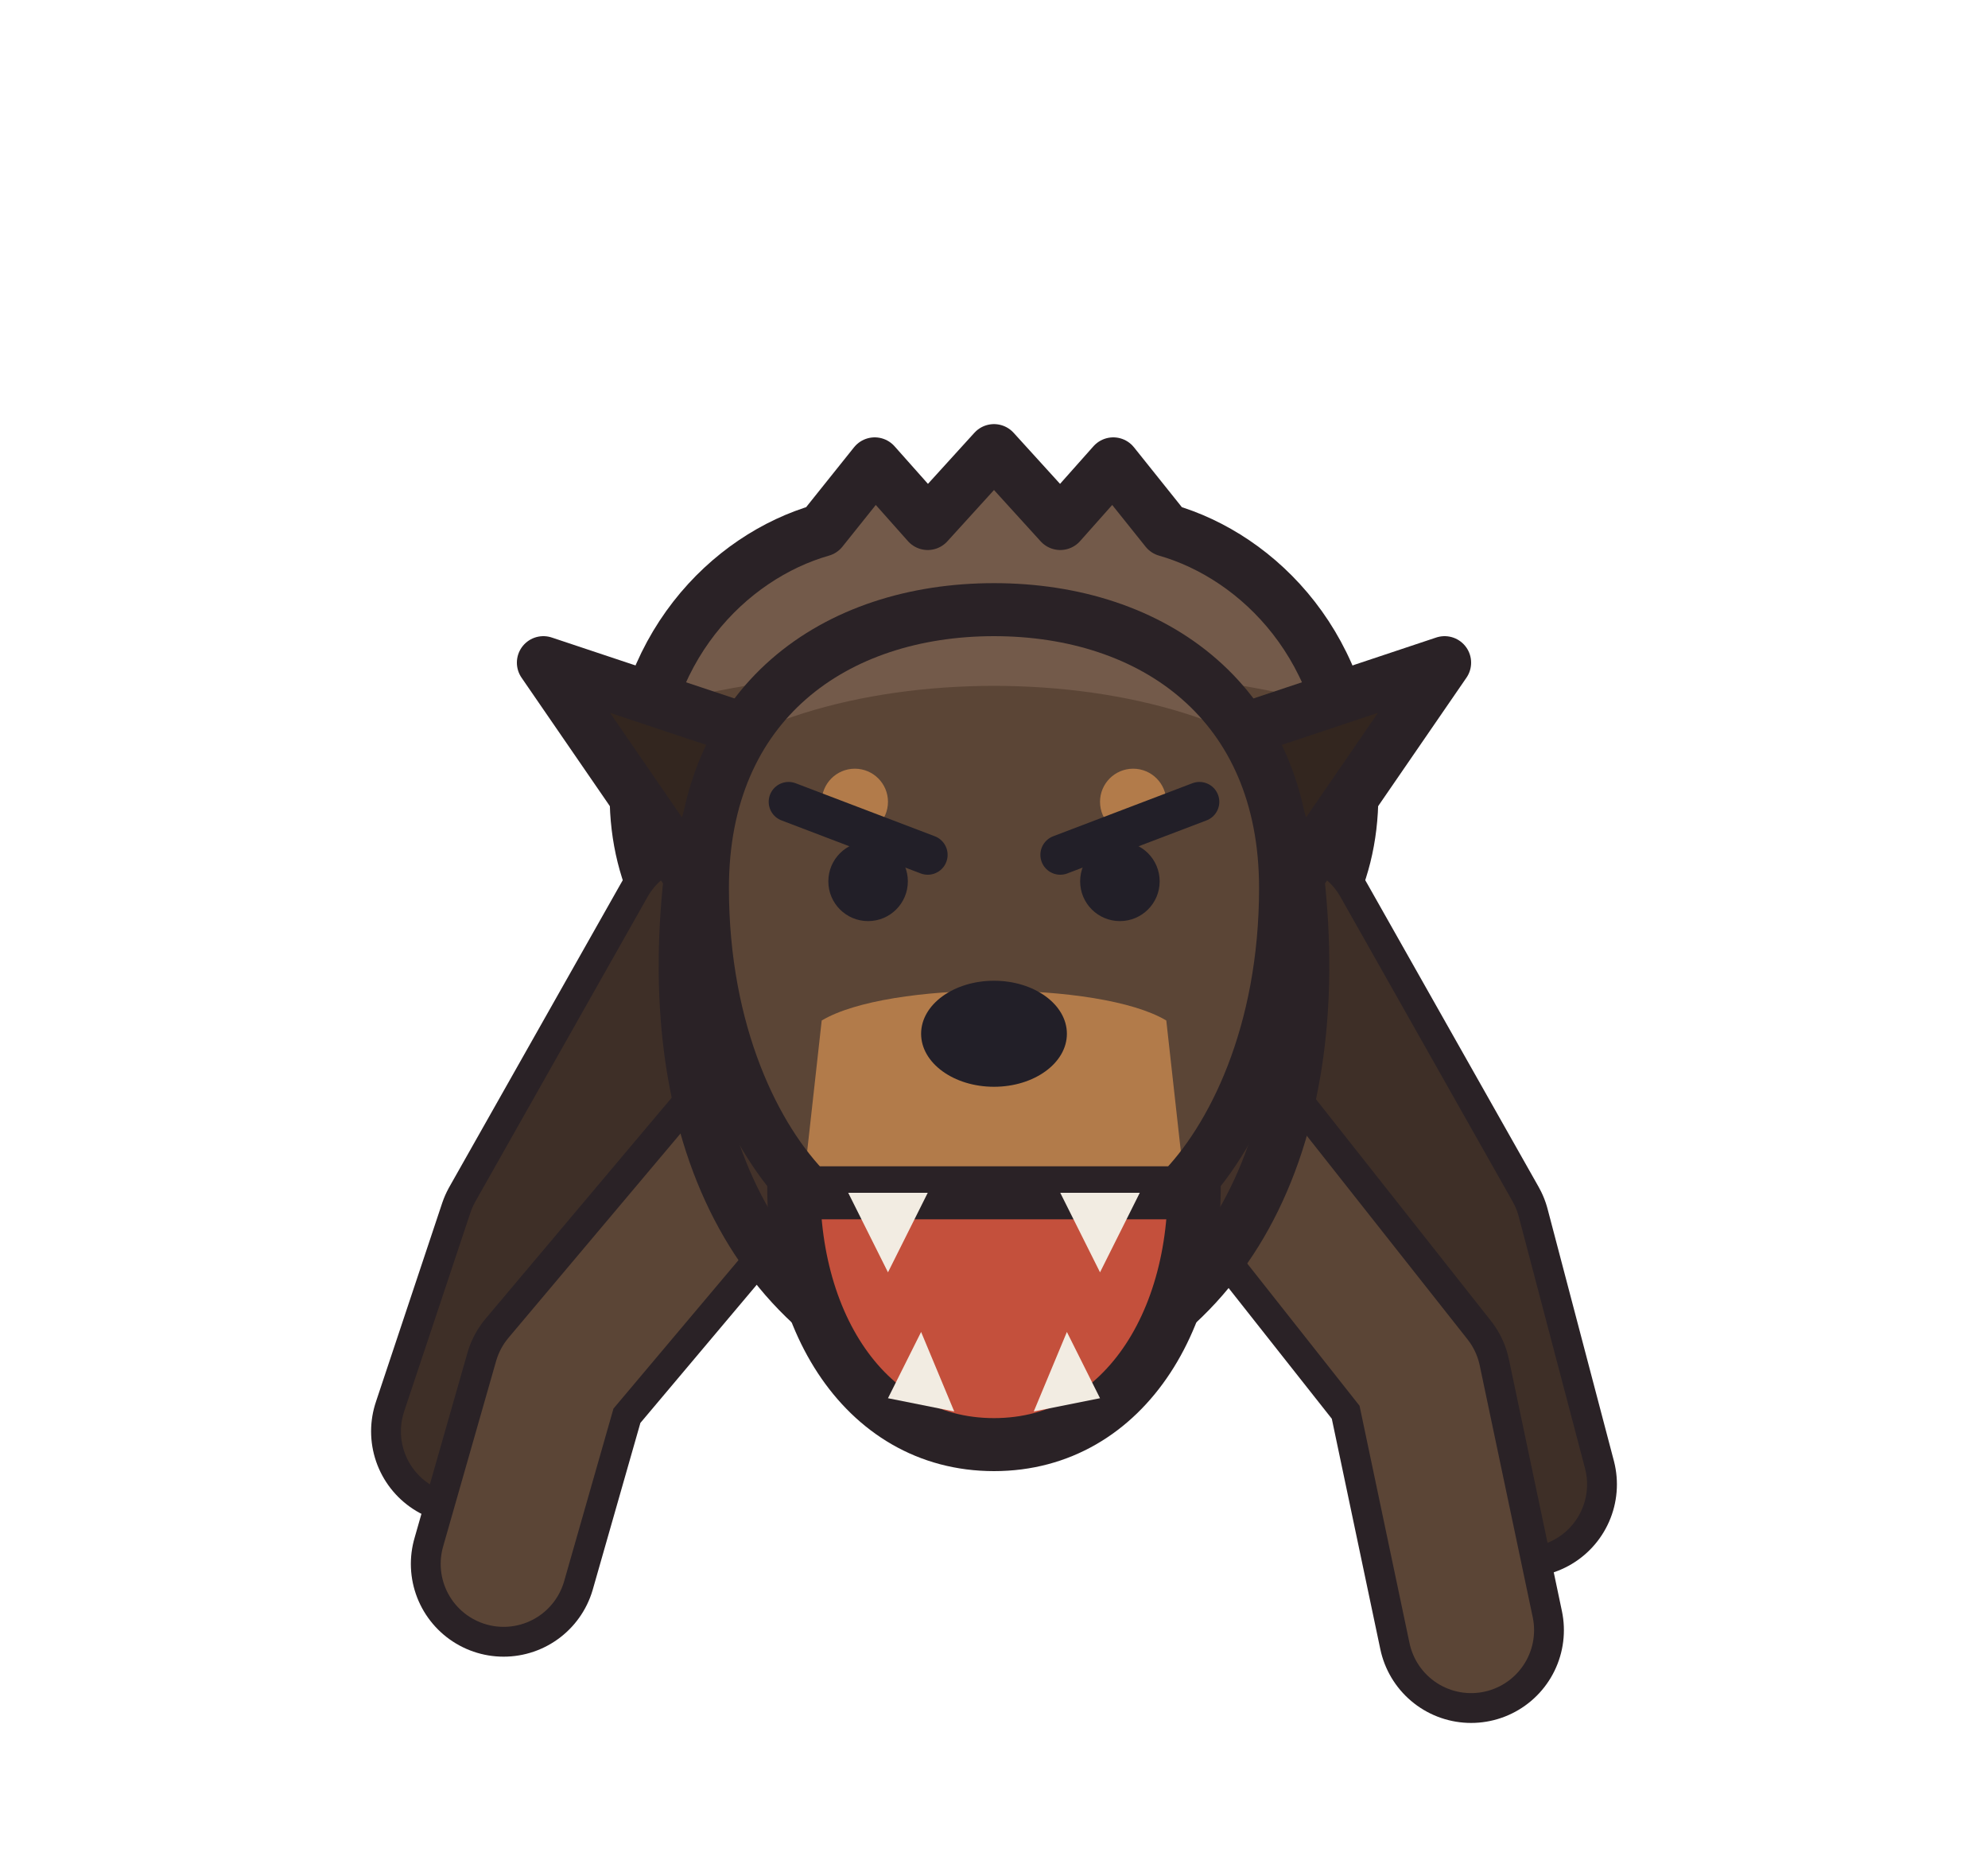
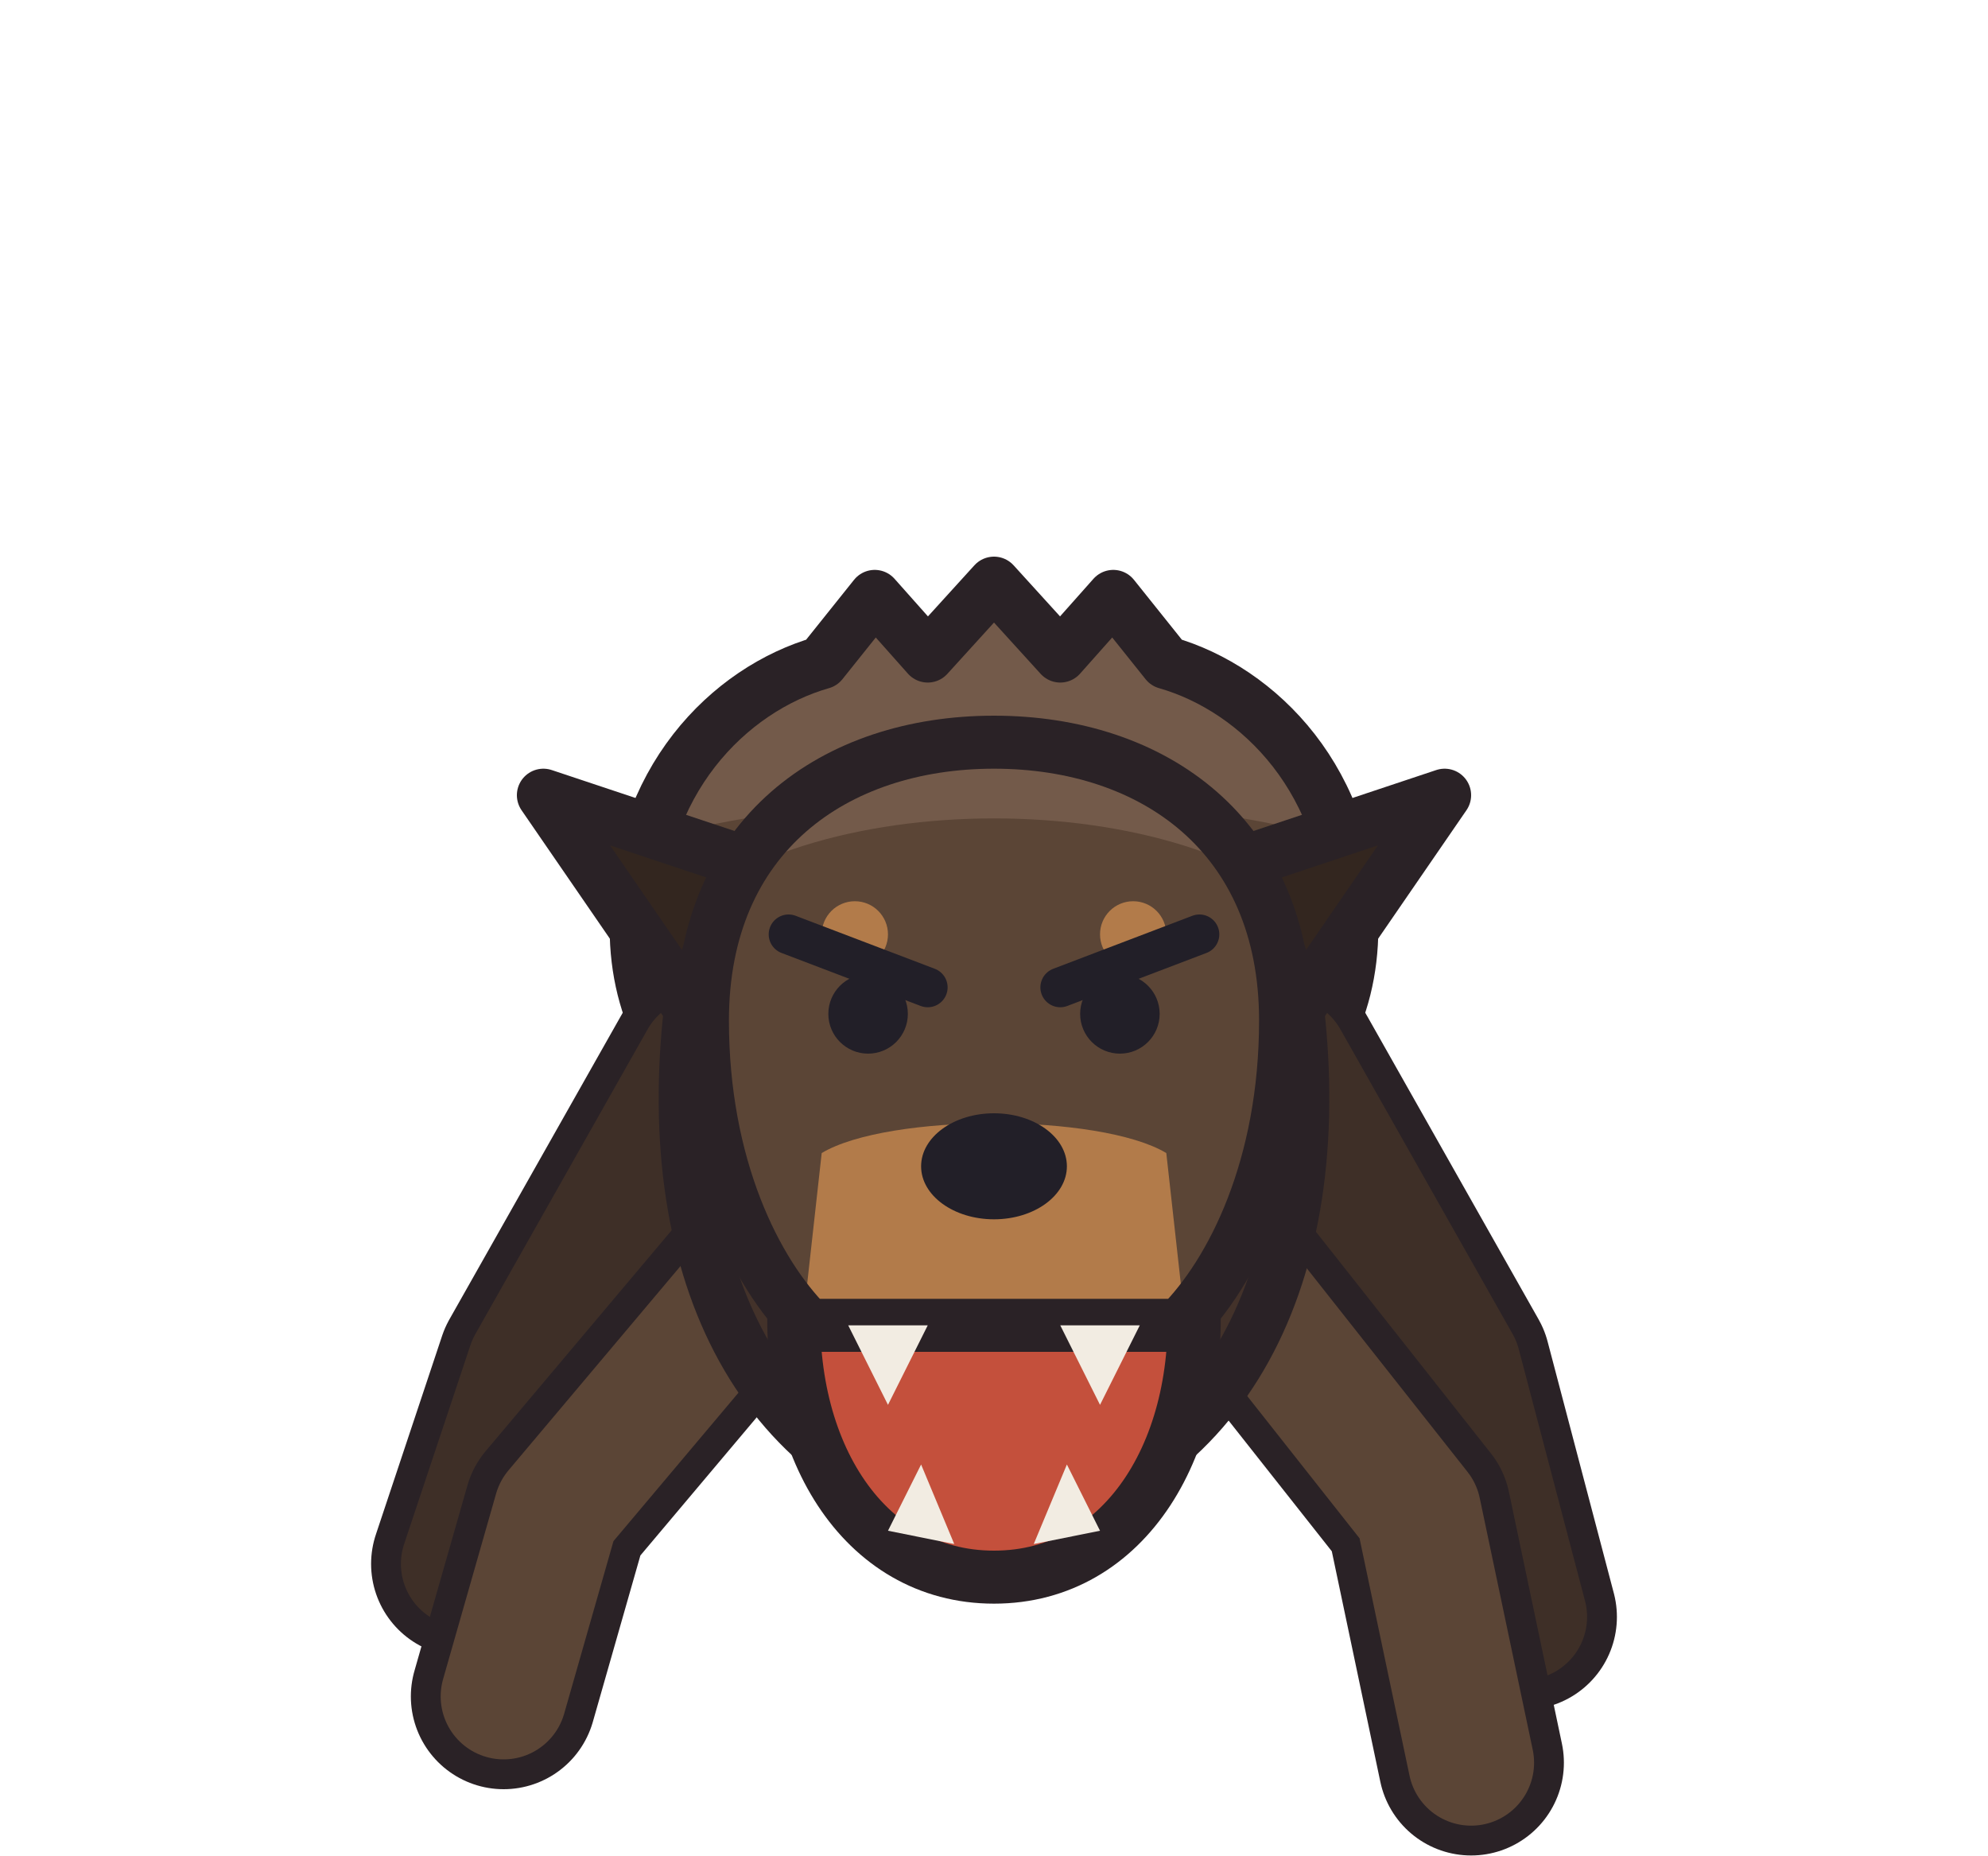
<svg xmlns="http://www.w3.org/2000/svg" width="30" height="28" viewBox="0 0 30 28" shape-rendering="geometricPrecision" stroke="#2a2226" stroke-width="0.8" stroke-linejoin="round" stroke-linecap="round">
  <clipPath id="charging-back">
-     <path d="M9.6 12 C9.6 9.8 11 8.4 12.4 8 L13.2 7 L14 7.9 L15 6.8 L16 7.9 L16.8 7 L17.6 8 C19 8.4 20.4 9.8 20.4 12 C20.4 14.6 18 16 15 16 C12 16 9.6 14.6 9.6 12 Z" />
+     <path d="M9.6 14 C9.6 11.8 11 10.4 12.4 10 L13.2 9 L14 9.9 L15 8.8 L16 9.9 L16.8 9 L17.6 10 C19 10.4 20.4 11.8 20.4 14 C20.4 16.6 18 18 15 18 C12 18 9.6 16.6 9.6 14 Z" />
  </clipPath>
-   <path d="M9.6 12 C9.6 9.8 11 8.4 12.4 8 L13.2 7 L14 7.9 L15 6.8 L16 7.9 L16.8 7 L17.6 8 C19 8.4 20.4 9.8 20.4 12 C20.4 14.6 18 16 15 16 C12 16 9.6 14.6 9.6 12 Z" fill="#5b4536" stroke="none" />
+   <path d="M9.6 14 C9.6 11.8 11 10.4 12.4 10 L13.2 9 L14 9.9 L15 8.8 L16 9.9 L16.8 9 L17.6 10 C19 10.4 20.4 11.8 20.4 14 C20.4 16.6 18 18 15 18 C12 18 9.6 16.6 9.6 14 Z" fill="#5b4536" stroke="none" />
  <g clip-path="url(#charging-back)" stroke="none">
-     <path d="M8 11.4 C11 9.6 19 9.6 22 11.4 L22 4 L8 4 Z" fill="#735a4a" />
+     <path d="M8 13.4 C11 11.6 19 11.6 22 13.4 L22 6 L8 6 Z" fill="#735a4a" />
  </g>
-   <path d="M9.6 12 C9.6 9.8 11 8.4 12.4 8 L13.2 7 L14 7.9 L15 6.8 L16 7.9 L16.8 7 L17.6 8 C19 8.4 20.4 9.8 20.4 12 C20.4 14.6 18 16 15 16 C12 16 9.6 14.6 9.6 12 Z" fill="none" />
-   <path d="M10.6 14 L8 18.6 L7 21.6" fill="none" stroke-width="2.80" />
-   <path d="M10.6 14 L8 18.6 L7 21.6" fill="none" stroke="#3e2f27" stroke-width="1.90" />
-   <path d="M19.4 14 L22 18.6 L23 22.4" fill="none" stroke-width="2.80" />
-   <path d="M19.4 14 L22 18.6 L23 22.4" fill="none" stroke="#3e2f27" stroke-width="1.90" />
-   <path d="M11.6 17 L8.4 20.8 L7.6 23.6" fill="none" stroke-width="2.80" />
-   <path d="M11.6 17 L8.4 20.8 L7.6 23.6" fill="none" stroke="#5b4536" stroke-width="1.90" />
-   <path d="M18.4 17 L21.4 20.8 L22.2 24.6" fill="none" stroke-width="2.80" />
-   <path d="M18.4 17 L21.4 20.8 L22.2 24.6" fill="none" stroke="#5b4536" stroke-width="1.90" />
+   <path d="M9.6 14 C9.6 11.8 11 10.4 12.4 10 L13.2 9 L14 9.9 L15 8.8 L16 9.9 L16.8 9 L17.6 10 C19 10.4 20.4 11.8 20.4 14 C20.4 16.6 18 18 15 18 C12 18 9.6 16.6 9.6 14 Z" fill="none" />
+   <path d="M10.6 16 L8 20.6 L7 23.6" fill="none" stroke-width="2.80" />
+   <path d="M10.6 16 L8 20.6 L7 23.6" fill="none" stroke="#3e2f27" stroke-width="1.90" />
+   <path d="M19.4 16 L22 20.6 L23 24.4" fill="none" stroke-width="2.80" />
+   <path d="M19.4 16 L22 20.6 L23 24.4" fill="none" stroke="#3e2f27" stroke-width="1.90" />
+   <path d="M11.6 19 L8.4 22.8 L7.6 25.6" fill="none" stroke-width="2.80" />
+   <path d="M11.6 19 L8.4 22.8 L7.6 25.6" fill="none" stroke="#5b4536" stroke-width="1.90" />
+   <path d="M18.4 19 L21.4 22.8 L22.2 26.6" fill="none" stroke-width="2.80" />
+   <path d="M18.4 19 L21.4 22.8 L22.2 26.6" fill="none" stroke="#5b4536" stroke-width="1.90" />
  <clipPath id="charging-chest">
-     <path d="M10.4 13.4 C10 17.4 11.6 20.4 15 21 C18.4 20.4 20 17.4 19.6 13.4 Z" />
+     <path d="M10.4 15.4 C10 19.4 11.6 22.4 15 23 C18.4 22.4 20 19.4 19.6 15.4 Z" />
  </clipPath>
-   <path d="M10.4 13.4 C10 17.4 11.6 20.4 15 21 C18.4 20.4 20 17.4 19.6 13.4 Z" fill="#5b4536" stroke="none" />
+   <path d="M10.4 15.4 C10 19.4 11.6 22.4 15 23 C18.4 22.4 20 19.4 19.6 15.4 Z" fill="#5b4536" stroke="none" />
  <g clip-path="url(#charging-chest)" stroke="none">
-     <path d="M8 13 C10.8 13 11.4 18 13 21.5 L8 22 Z" fill="#43322a" />
-     <path d="M22 13 C19.2 13 18.6 18 17 21.5 L22 22 Z" fill="#43322a" />
-     <path d="M13.2 18 C13.8 19.6 14.3 20.4 15 20.8 C15.7 20.4 16.2 19.6 16.8 18 Z" fill="#b27b4a" />
+     <path d="M8 15 C10.8 15 11.4 20 13 23.5 L8 24 Z" fill="#43322a" />
+     <path d="M22 15 C19.2 15 18.6 20 17 23.5 L22 24 Z" fill="#43322a" />
+     <path d="M13.2 20 C13.8 21.6 14.3 22.4 15 22.8 C15.7 22.4 16.2 21.6 16.8 20 Z" fill="#b27b4a" />
  </g>
-   <path d="M10.4 13.4 C10 17.4 11.6 20.4 15 21 C18.4 20.4 20 17.4 19.6 13.4 Z" fill="none" />
-   <path d="M11.2 11 L8.2 10 L10.4 13.2 Z" fill="#33261f" />
-   <path d="M18.8 11 L21.8 10 L19.6 13.2 Z" fill="#33261f" />
-   <path d="M12 17.4 L18 17.4 C18.2 19.8 17 21.8 15 21.8 C13 21.8 11.8 19.8 12 17.4 Z" fill="#c4503c" />
-   <path d="M13.4 21.1 L13.9 20.1 L14.4 21.3 Z M15.6 21.3 L16.1 20.1 L16.6 21.1 Z" fill="#f2ece2" stroke="none" />
+   <path d="M10.4 15.4 C10 19.4 11.6 22.4 15 23 C18.4 22.4 20 19.4 19.6 15.4 Z" fill="none" />
+   <path d="M11.2 13 L8.2 12 L10.4 15.2 Z" fill="#33261f" />
+   <path d="M18.8 13 L21.8 12 L19.6 15.2 Z" fill="#33261f" />
+   <path d="M12 19.4 L18 19.4 C18.2 21.8 17 23.8 15 23.8 C13 23.8 11.8 21.8 12 19.4 Z" fill="#c4503c" />
+   <path d="M13.4 23.1 L13.9 22.1 L14.4 23.3 Z M15.6 23.3 L16.1 22.1 L16.6 23.1 Z" fill="#f2ece2" stroke="none" />
  <clipPath id="charging-head">
-     <path d="M10.6 13.4 C10.6 10.6 12.6 9.2 15 9.2 C17.4 9.2 19.4 10.6 19.4 13.4 C19.4 15.6 18.6 17.2 17.8 18 L12.2 18 C11.4 17.2 10.6 15.6 10.6 13.4 Z" />
+     <path d="M10.6 15.4 C10.6 12.6 12.6 11.2 15 11.2 C17.4 11.2 19.4 12.6 19.4 15.4 C19.4 17.6 18.6 19.2 17.8 20 L12.2 20 C11.4 19.2 10.6 17.6 10.6 15.4 Z" />
  </clipPath>
-   <path d="M10.6 13.4 C10.6 10.6 12.6 9.2 15 9.2 C17.4 9.2 19.4 10.6 19.4 13.4 C19.4 15.6 18.6 17.2 17.8 18 L12.2 18 C11.4 17.2 10.6 15.6 10.6 13.4 Z" fill="#5b4536" stroke="none" />
+   <path d="M10.6 15.4 C10.6 12.6 12.6 11.2 15 11.2 C17.4 11.2 19.4 12.6 19.4 15.4 C19.4 17.6 18.6 19.2 17.8 20 L12.2 20 C11.4 19.2 10.6 17.6 10.6 15.4 Z" fill="#5b4536" stroke="none" />
  <g clip-path="url(#charging-head)" stroke="none">
-     <path d="M10 12 C12 9.8 18 9.8 20 12 L20 8 L10 8 Z" fill="#735a4a" />
-     <path d="M12.4 15.4 C13.4 14.8 16.6 14.8 17.6 15.4 L18 19 L12 19 Z" fill="#b27b4a" />
+     <path d="M10 14 C12 11.8 18 11.8 20 14 L20 10 L10 10 Z" fill="#735a4a" />
+     <path d="M12.4 17.4 C13.4 16.8 16.6 16.8 17.6 17.4 L18 21 L12 21 Z" fill="#b27b4a" />
  </g>
-   <path d="M10.6 13.4 C10.6 10.6 12.6 9.2 15 9.2 C17.4 9.2 19.4 10.6 19.4 13.4 C19.4 15.6 18.6 17.2 17.8 18 L12.2 18 C11.4 17.2 10.6 15.6 10.6 13.4 Z" fill="none" />
-   <path d="M12.8 18 L13.4 19.2 L14 18 Z M16 18 L16.6 19.2 L17.2 18 Z" fill="#f2ece2" stroke="none" />
-   <circle cx="12.9" cy="12.1" r="0.5" fill="#b27b4a" stroke="none" />
-   <circle cx="17.1" cy="12.1" r="0.5" fill="#b27b4a" stroke="none" />
-   <circle cx="13.1" cy="13.3" r="0.6" fill="#221f28" stroke="none" />
-   <circle cx="16.9" cy="13.3" r="0.6" fill="#221f28" stroke="none" />
-   <path d="M11.9 12.1 L14 12.9 M18.1 12.1 L16 12.9" fill="none" stroke="#221f28" stroke-width="0.6" />
-   <ellipse cx="15" cy="15.6" rx="1.1" ry="0.8" fill="#221f28" stroke="none" />
+   <path d="M10.6 15.4 C10.6 12.6 12.6 11.2 15 11.2 C17.4 11.2 19.4 12.6 19.4 15.4 C19.4 17.6 18.6 19.2 17.8 20 L12.2 20 C11.4 19.2 10.6 17.6 10.6 15.4 Z" fill="none" />
+   <path d="M12.8 20 L13.4 21.2 L14 20 Z M16 20 L16.6 21.2 L17.2 20 Z" fill="#f2ece2" stroke="none" />
+   <circle cx="12.9" cy="14.1" r="0.5" fill="#b27b4a" stroke="none" />
+   <circle cx="17.1" cy="14.1" r="0.5" fill="#b27b4a" stroke="none" />
+   <circle cx="13.1" cy="15.3" r="0.6" fill="#221f28" stroke="none" />
+   <circle cx="16.9" cy="15.3" r="0.6" fill="#221f28" stroke="none" />
+   <path d="M11.9 14.1 L14 14.9 M18.1 14.1 L16 14.9" fill="none" stroke="#221f28" stroke-width="0.6" />
+   <ellipse cx="15" cy="17.6" rx="1.1" ry="0.8" fill="#221f28" stroke="none" />
</svg>
